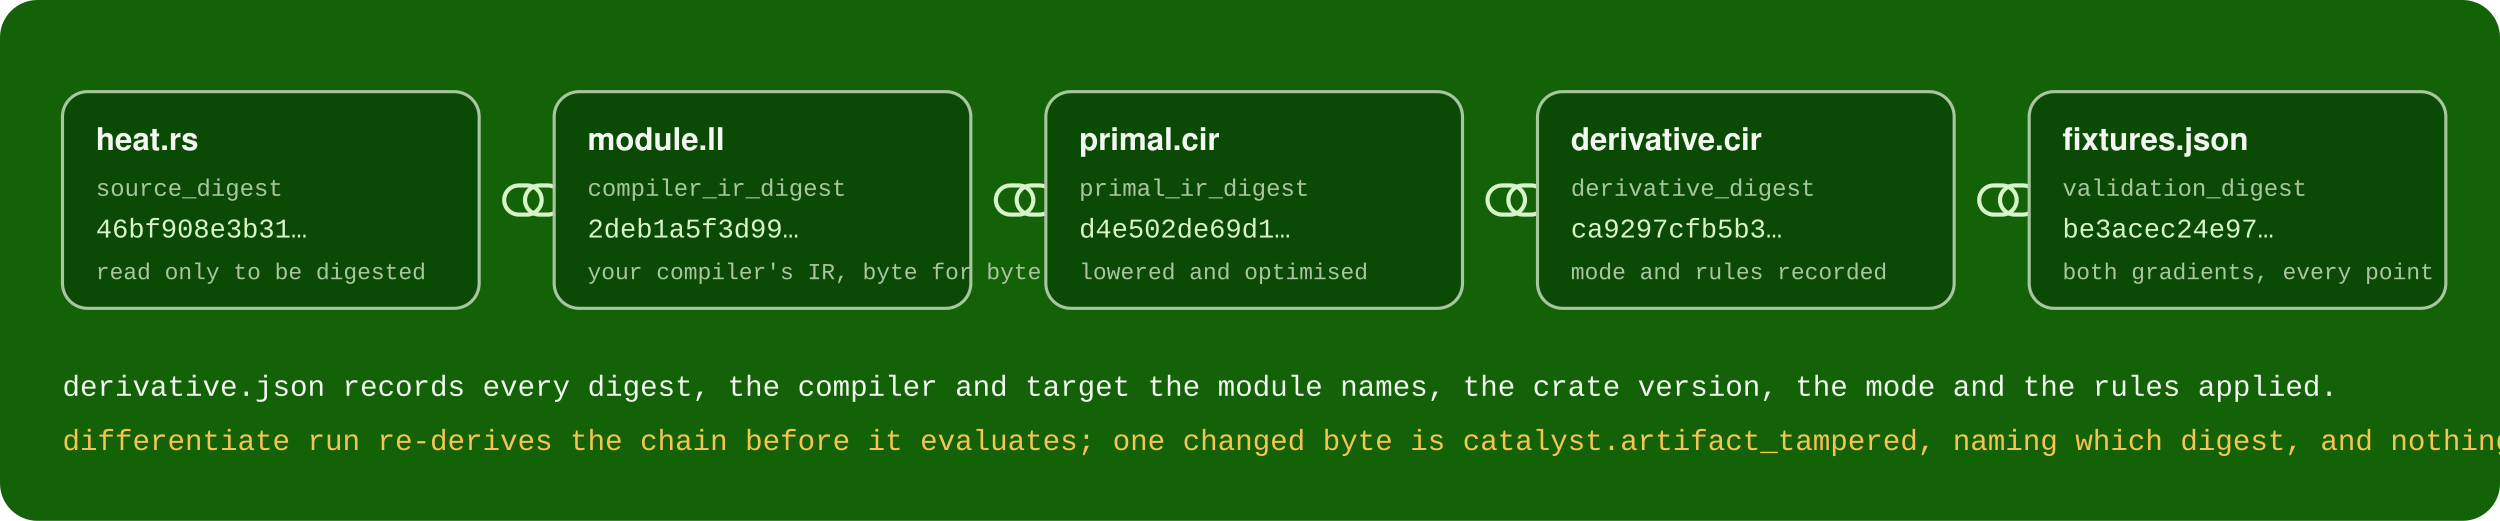
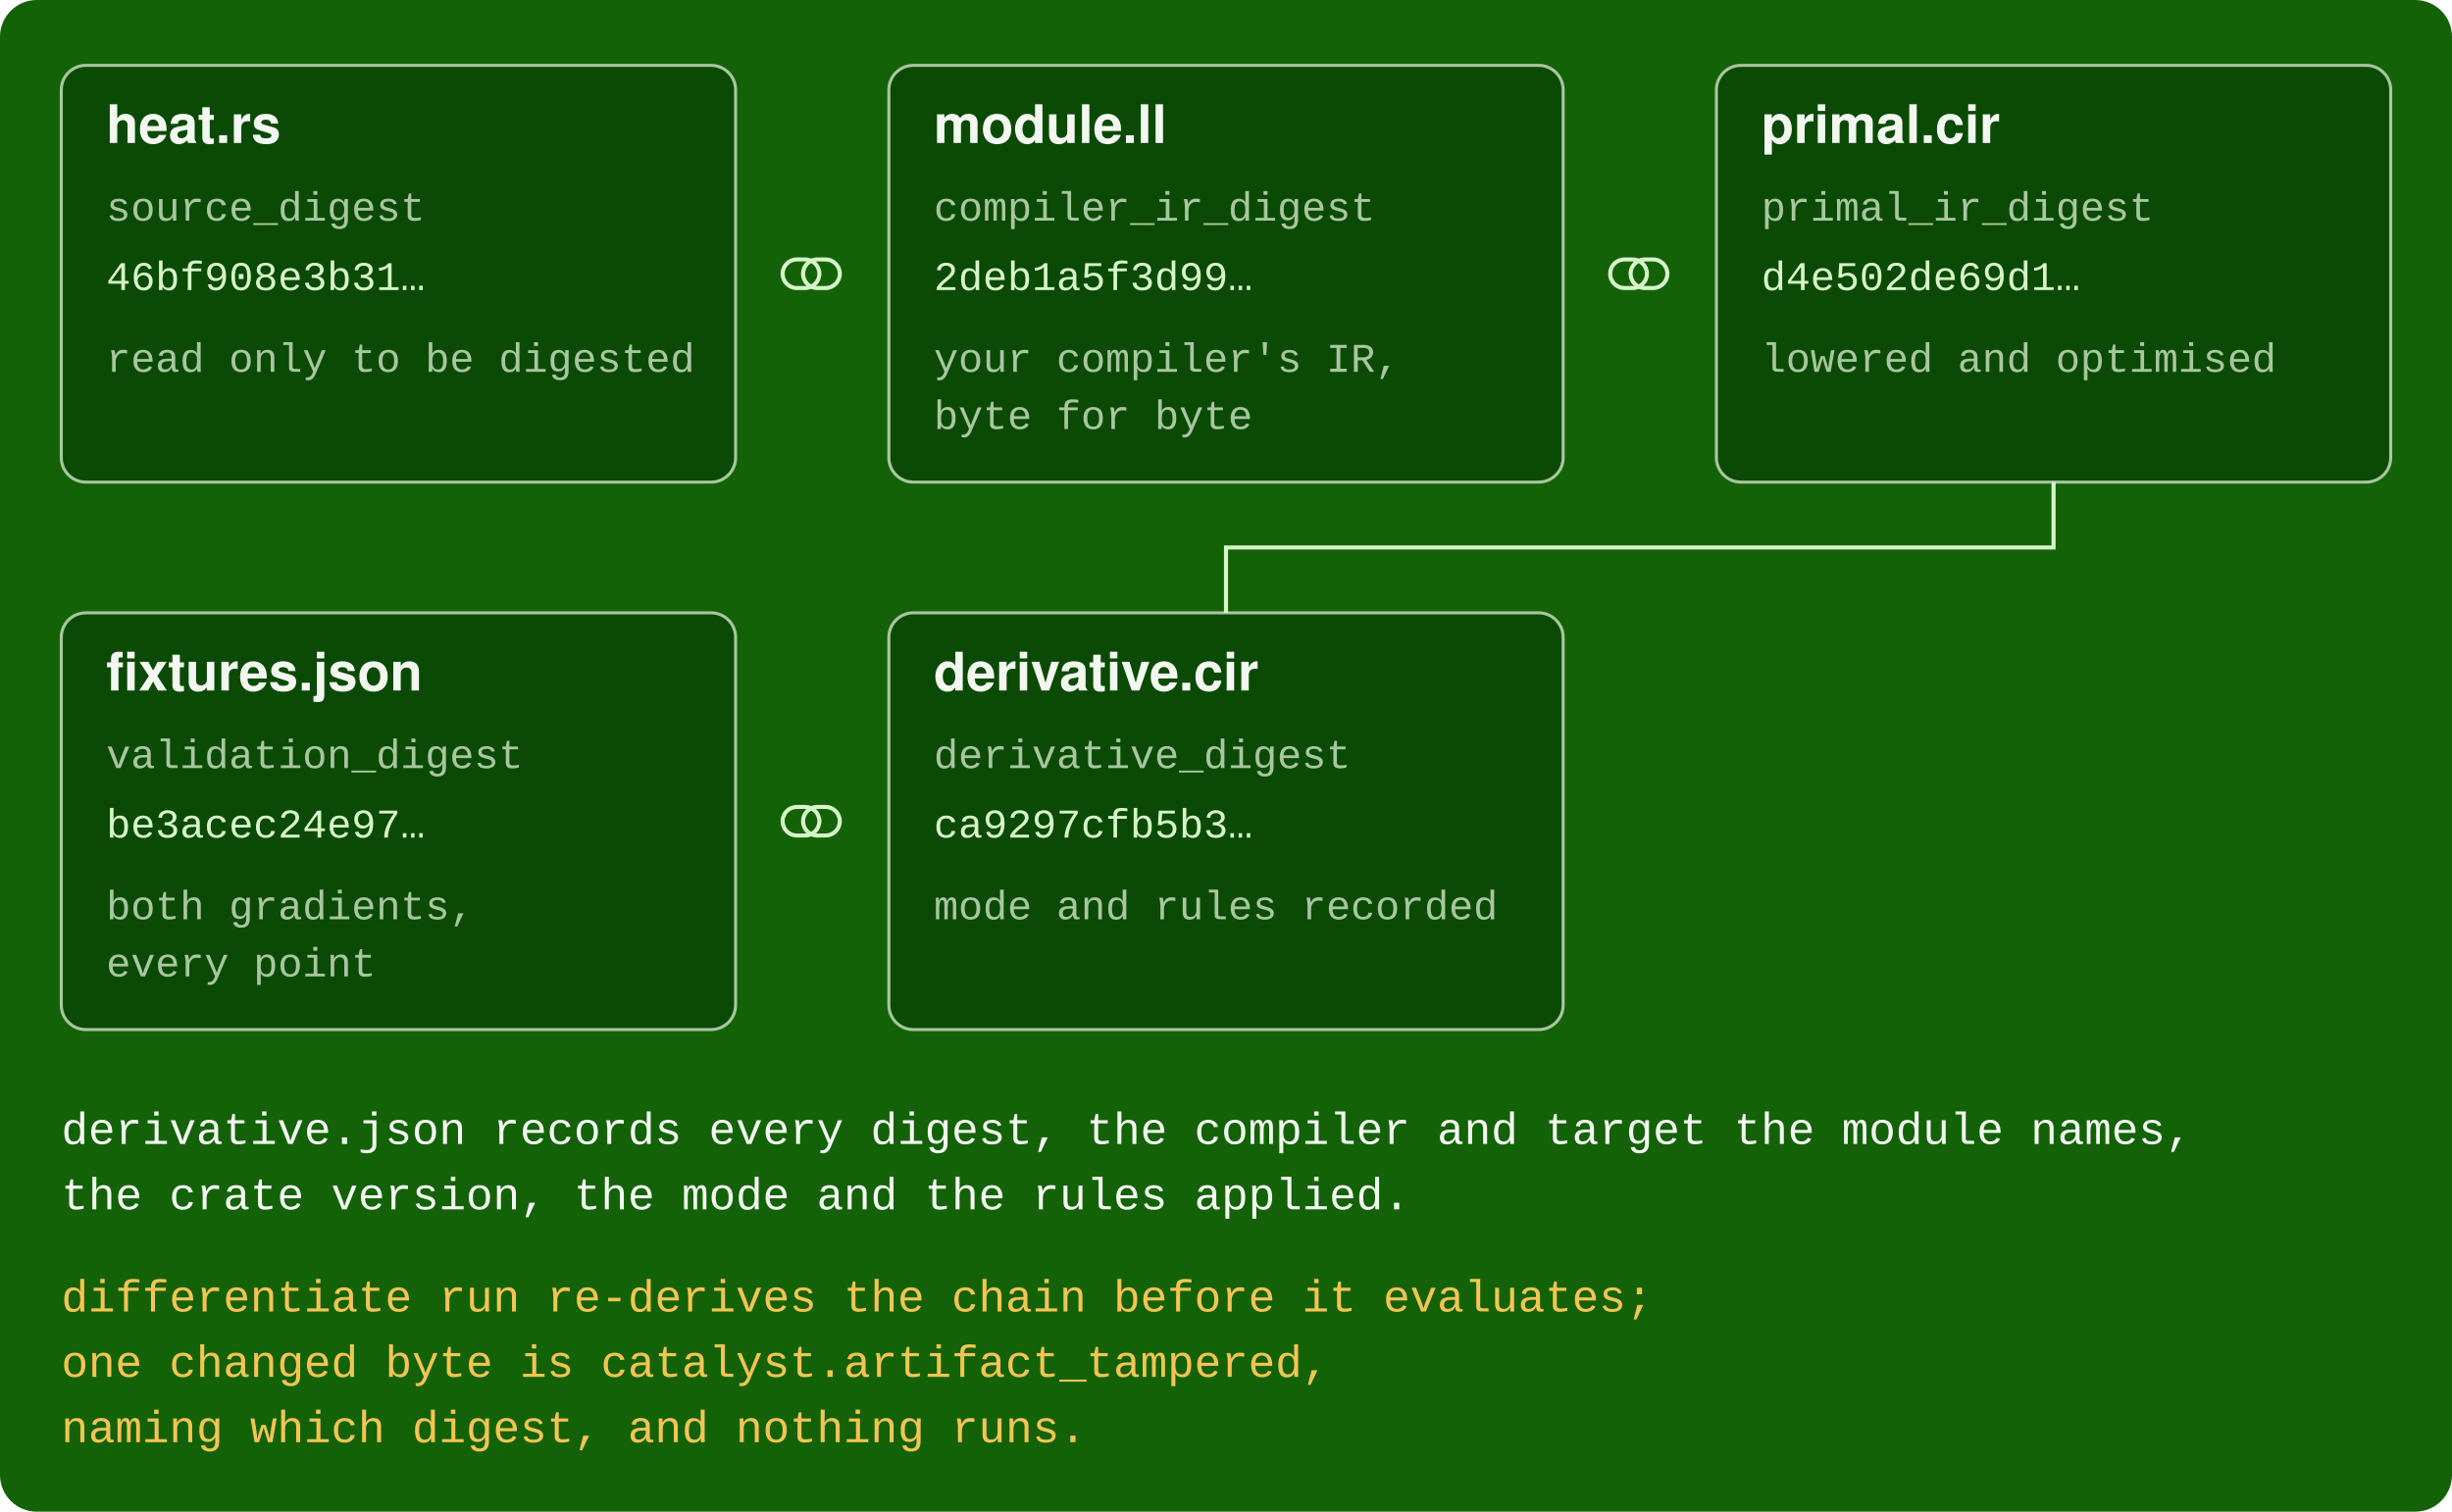
- <svg xmlns="http://www.w3.org/2000/svg" viewBox="0 0 1200 250" width="1200" height="250" role="img" aria-labelledby="pv-title pv-desc">
+ <svg xmlns="http://www.w3.org/2000/svg" viewBox="0 0 1200 740" width="1200" height="740" role="img" aria-labelledby="pv-title pv-desc">
  <defs>
    <style>
      .mono { font-family: ui-monospace, SFMono-Regular, Menlo, Consolas, "Liberation Mono", monospace; }
      .sans { font-family: -apple-system, BlinkMacSystemFont, "Segoe UI", Helvetica, Arial, sans-serif; }
    </style>
    <g id="pv-link">
      <rect x="-14" y="-7" width="18" height="14" rx="7" fill="none" stroke="#D7F5C9" stroke-width="2" />
      <rect x="-4" y="-7" width="18" height="14" rx="7" fill="none" stroke="#D7F5C9" stroke-width="2" />
    </g>
  </defs>
-   <rect width="1200" height="250" rx="18" fill="#136207" />
+   <rect width="1200" height="740" rx="18" fill="#136207" />
  <g>
-     <rect x="30" y="44" width="200" height="104" rx="12" fill="#0B4A04" stroke="#A8C6A0" stroke-width="1.5" />
-     <text class="sans" x="46" y="72" font-size="15" font-weight="700" fill="#F2F7F0">heat.rs</text>
-     <text class="mono" x="46" y="94" font-size="11.5" fill="#A8C6A0">source_digest</text>
-     <text class="mono" x="46" y="114" font-size="13" fill="#D7F5C9">46bf908e3b31…</text>
-     <text class="mono" x="46" y="134" font-size="11" fill="#A8C6A0">read only to be digested</text>
+     <rect x="30" y="32" width="330" height="204" rx="12" fill="#0B4A04" stroke="#A8C6A0" stroke-width="1.5" />
+     <text class="sans" x="52" y="70" font-size="26" fill="#F2F7F0" font-weight="700">heat.rs</text>
+     <text class="mono" x="52" y="108" font-size="20" fill="#A8C6A0">source_digest</text>
+     <text class="mono" x="52" y="142" font-size="20" fill="#D7F5C9">46bf908e3b31…</text>
+     <text class="mono" x="52" y="182" font-size="20" fill="#A8C6A0">read only to be digested</text>
  </g>
-   <use href="#pv-link" x="256" y="96" />
  <g>
-     <rect x="266" y="44" width="200" height="104" rx="12" fill="#0B4A04" stroke="#A8C6A0" stroke-width="1.5" />
-     <text class="sans" x="282" y="72" font-size="15" font-weight="700" fill="#F2F7F0">module.ll</text>
-     <text class="mono" x="282" y="94" font-size="11.5" fill="#A8C6A0">compiler_ir_digest</text>
-     <text class="mono" x="282" y="114" font-size="13" fill="#D7F5C9">2deb1a5f3d99…</text>
-     <text class="mono" x="282" y="134" font-size="11" fill="#A8C6A0">your compiler's IR, byte for byte</text>
+     <rect x="435" y="32" width="330" height="204" rx="12" fill="#0B4A04" stroke="#A8C6A0" stroke-width="1.5" />
+     <text class="sans" x="457" y="70" font-size="26" fill="#F2F7F0" font-weight="700">module.ll</text>
+     <text class="mono" x="457" y="108" font-size="20" fill="#A8C6A0">compiler_ir_digest</text>
+     <text class="mono" x="457" y="142" font-size="20" fill="#D7F5C9">2deb1a5f3d99…</text>
+     <text class="mono" x="457" y="182" font-size="20" fill="#A8C6A0">your compiler's IR,</text>
+     <text class="mono" x="457" y="210" font-size="20" fill="#A8C6A0">byte for byte</text>
  </g>
-   <use href="#pv-link" x="492" y="96" />
  <g>
-     <rect x="502" y="44" width="200" height="104" rx="12" fill="#0B4A04" stroke="#A8C6A0" stroke-width="1.5" />
-     <text class="sans" x="518" y="72" font-size="15" font-weight="700" fill="#F2F7F0">primal.cir</text>
-     <text class="mono" x="518" y="94" font-size="11.5" fill="#A8C6A0">primal_ir_digest</text>
-     <text class="mono" x="518" y="114" font-size="13" fill="#D7F5C9">d4e502de69d1…</text>
-     <text class="mono" x="518" y="134" font-size="11" fill="#A8C6A0">lowered and optimised</text>
+     <rect x="840" y="32" width="330" height="204" rx="12" fill="#0B4A04" stroke="#A8C6A0" stroke-width="1.5" />
+     <text class="sans" x="862" y="70" font-size="26" fill="#F2F7F0" font-weight="700">primal.cir</text>
+     <text class="mono" x="862" y="108" font-size="20" fill="#A8C6A0">primal_ir_digest</text>
+     <text class="mono" x="862" y="142" font-size="20" fill="#D7F5C9">d4e502de69d1…</text>
+     <text class="mono" x="862" y="182" font-size="20" fill="#A8C6A0">lowered and optimised</text>
  </g>
-   <use href="#pv-link" x="728" y="96" />
  <g>
-     <rect x="738" y="44" width="200" height="104" rx="12" fill="#0B4A04" stroke="#A8C6A0" stroke-width="1.5" />
-     <text class="sans" x="754" y="72" font-size="15" font-weight="700" fill="#F2F7F0">derivative.cir</text>
-     <text class="mono" x="754" y="94" font-size="11.5" fill="#A8C6A0">derivative_digest</text>
-     <text class="mono" x="754" y="114" font-size="13" fill="#D7F5C9">ca9297cfb5b3…</text>
-     <text class="mono" x="754" y="134" font-size="11" fill="#A8C6A0">mode and rules recorded</text>
+     <rect x="435" y="300" width="330" height="204" rx="12" fill="#0B4A04" stroke="#A8C6A0" stroke-width="1.5" />
+     <text class="sans" x="457" y="338" font-size="26" fill="#F2F7F0" font-weight="700">derivative.cir</text>
+     <text class="mono" x="457" y="376" font-size="20" fill="#A8C6A0">derivative_digest</text>
+     <text class="mono" x="457" y="410" font-size="20" fill="#D7F5C9">ca9297cfb5b3…</text>
+     <text class="mono" x="457" y="450" font-size="20" fill="#A8C6A0">mode and rules recorded</text>
  </g>
-   <use href="#pv-link" x="964" y="96" />
  <g>
-     <rect x="974" y="44" width="200" height="104" rx="12" fill="#0B4A04" stroke="#A8C6A0" stroke-width="1.5" />
-     <text class="sans" x="990" y="72" font-size="15" font-weight="700" fill="#F2F7F0">fixtures.json</text>
-     <text class="mono" x="990" y="94" font-size="11.5" fill="#A8C6A0">validation_digest</text>
-     <text class="mono" x="990" y="114" font-size="13" fill="#D7F5C9">be3acec24e97…</text>
-     <text class="mono" x="990" y="134" font-size="11" fill="#A8C6A0">both gradients, every point</text>
+     <rect x="30" y="300" width="330" height="204" rx="12" fill="#0B4A04" stroke="#A8C6A0" stroke-width="1.5" />
+     <text class="sans" x="52" y="338" font-size="26" fill="#F2F7F0" font-weight="700">fixtures.json</text>
+     <text class="mono" x="52" y="376" font-size="20" fill="#A8C6A0">validation_digest</text>
+     <text class="mono" x="52" y="410" font-size="20" fill="#D7F5C9">be3acec24e97…</text>
+     <text class="mono" x="52" y="450" font-size="20" fill="#A8C6A0">both gradients,</text>
+     <text class="mono" x="52" y="478" font-size="20" fill="#A8C6A0">every point</text>
  </g>
-   <text class="mono" x="30" y="190" font-size="14" fill="#F2F7F0">derivative.json records every digest, the compiler and target the module names, the crate version, the mode and the rules applied.</text>
-   <text class="mono" x="30" y="216" font-size="14" fill="#F5C453">differentiate run re-derives the chain before it evaluates; one changed byte is catalyst.artifact_tampered, naming which digest, and nothing runs.</text>
+   <use href="#pv-link" x="397" y="134" />
+   <use href="#pv-link" x="802" y="134" />
+   <use href="#pv-link" x="397" y="402" />
+   <path d="M1005 236 V268 H600 V300" fill="none" stroke="#D7F5C9" stroke-width="2" />
+   <text class="mono" x="30" y="560" font-size="22" fill="#F2F7F0">derivative.json records every digest, the compiler and target the module names,</text>
+   <text class="mono" x="30" y="592" font-size="22" fill="#F2F7F0">the crate version, the mode and the rules applied.</text>
+   <text class="mono" x="30" y="642" font-size="22" fill="#F5C453">differentiate run re-derives the chain before it evaluates;</text>
+   <text class="mono" x="30" y="674" font-size="22" fill="#F5C453">one changed byte is catalyst.artifact_tampered,</text>
+   <text class="mono" x="30" y="706" font-size="22" fill="#F5C453">naming which digest, and nothing runs.</text>
</svg>
